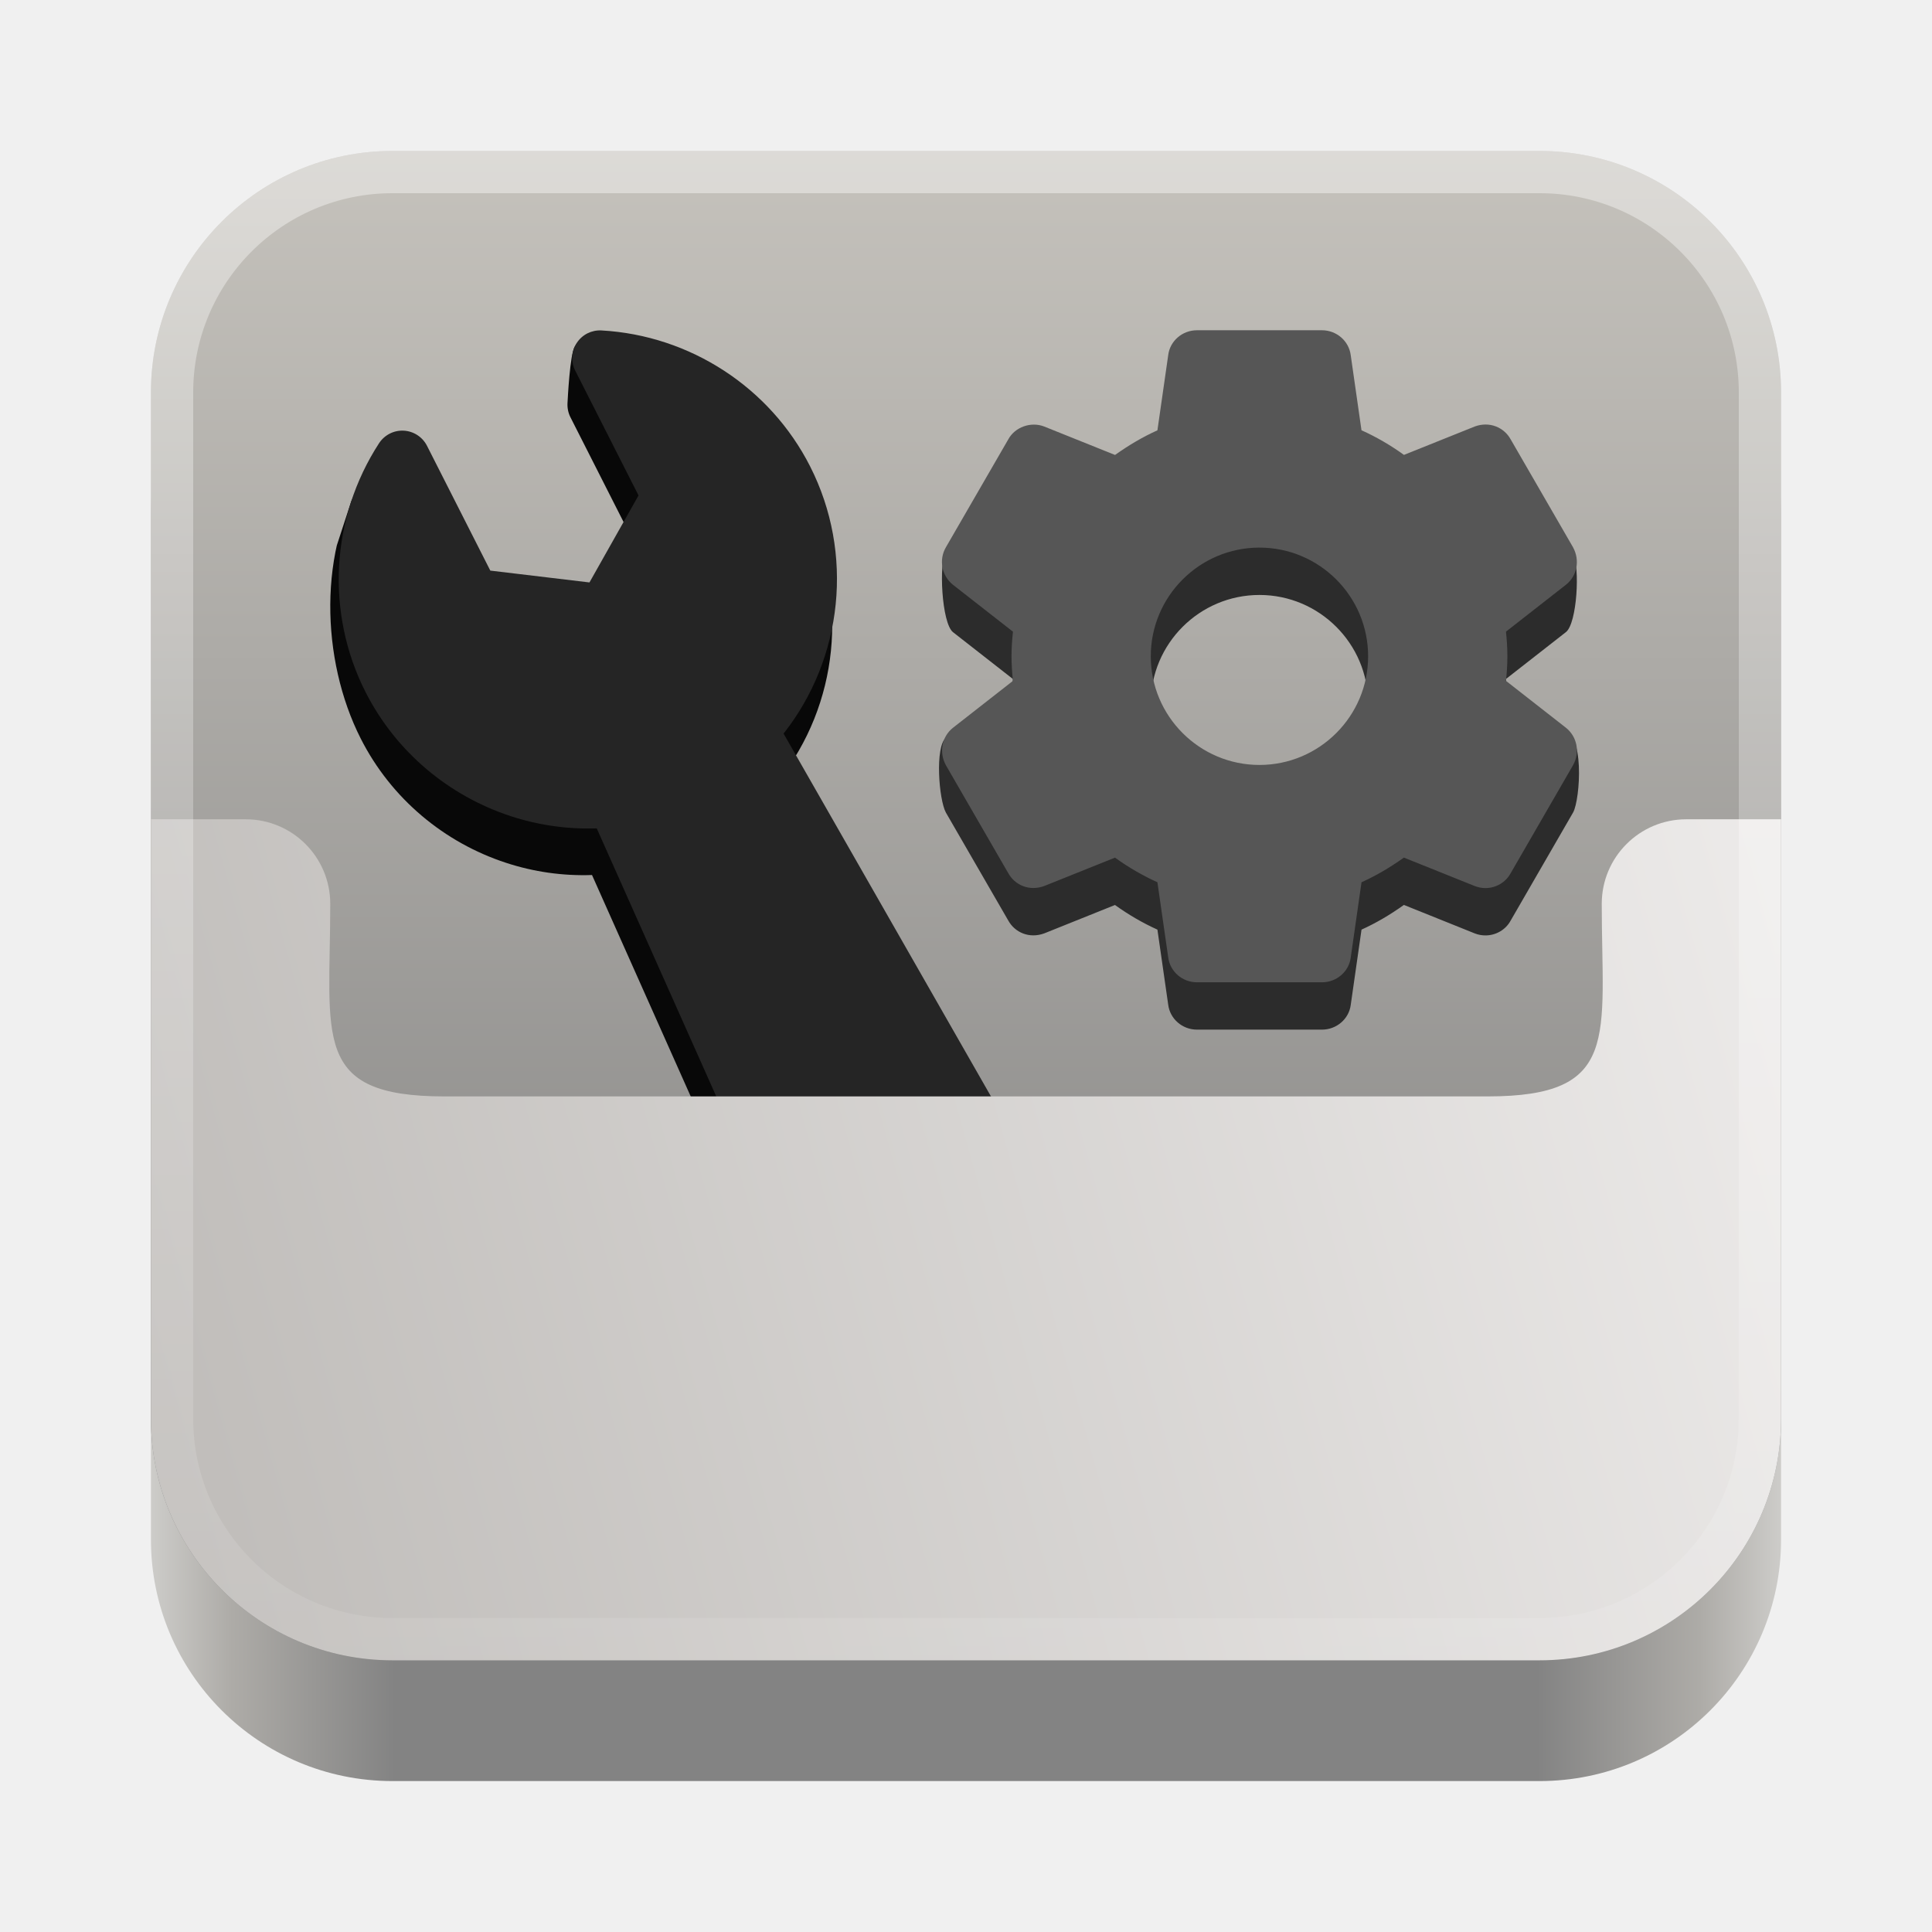
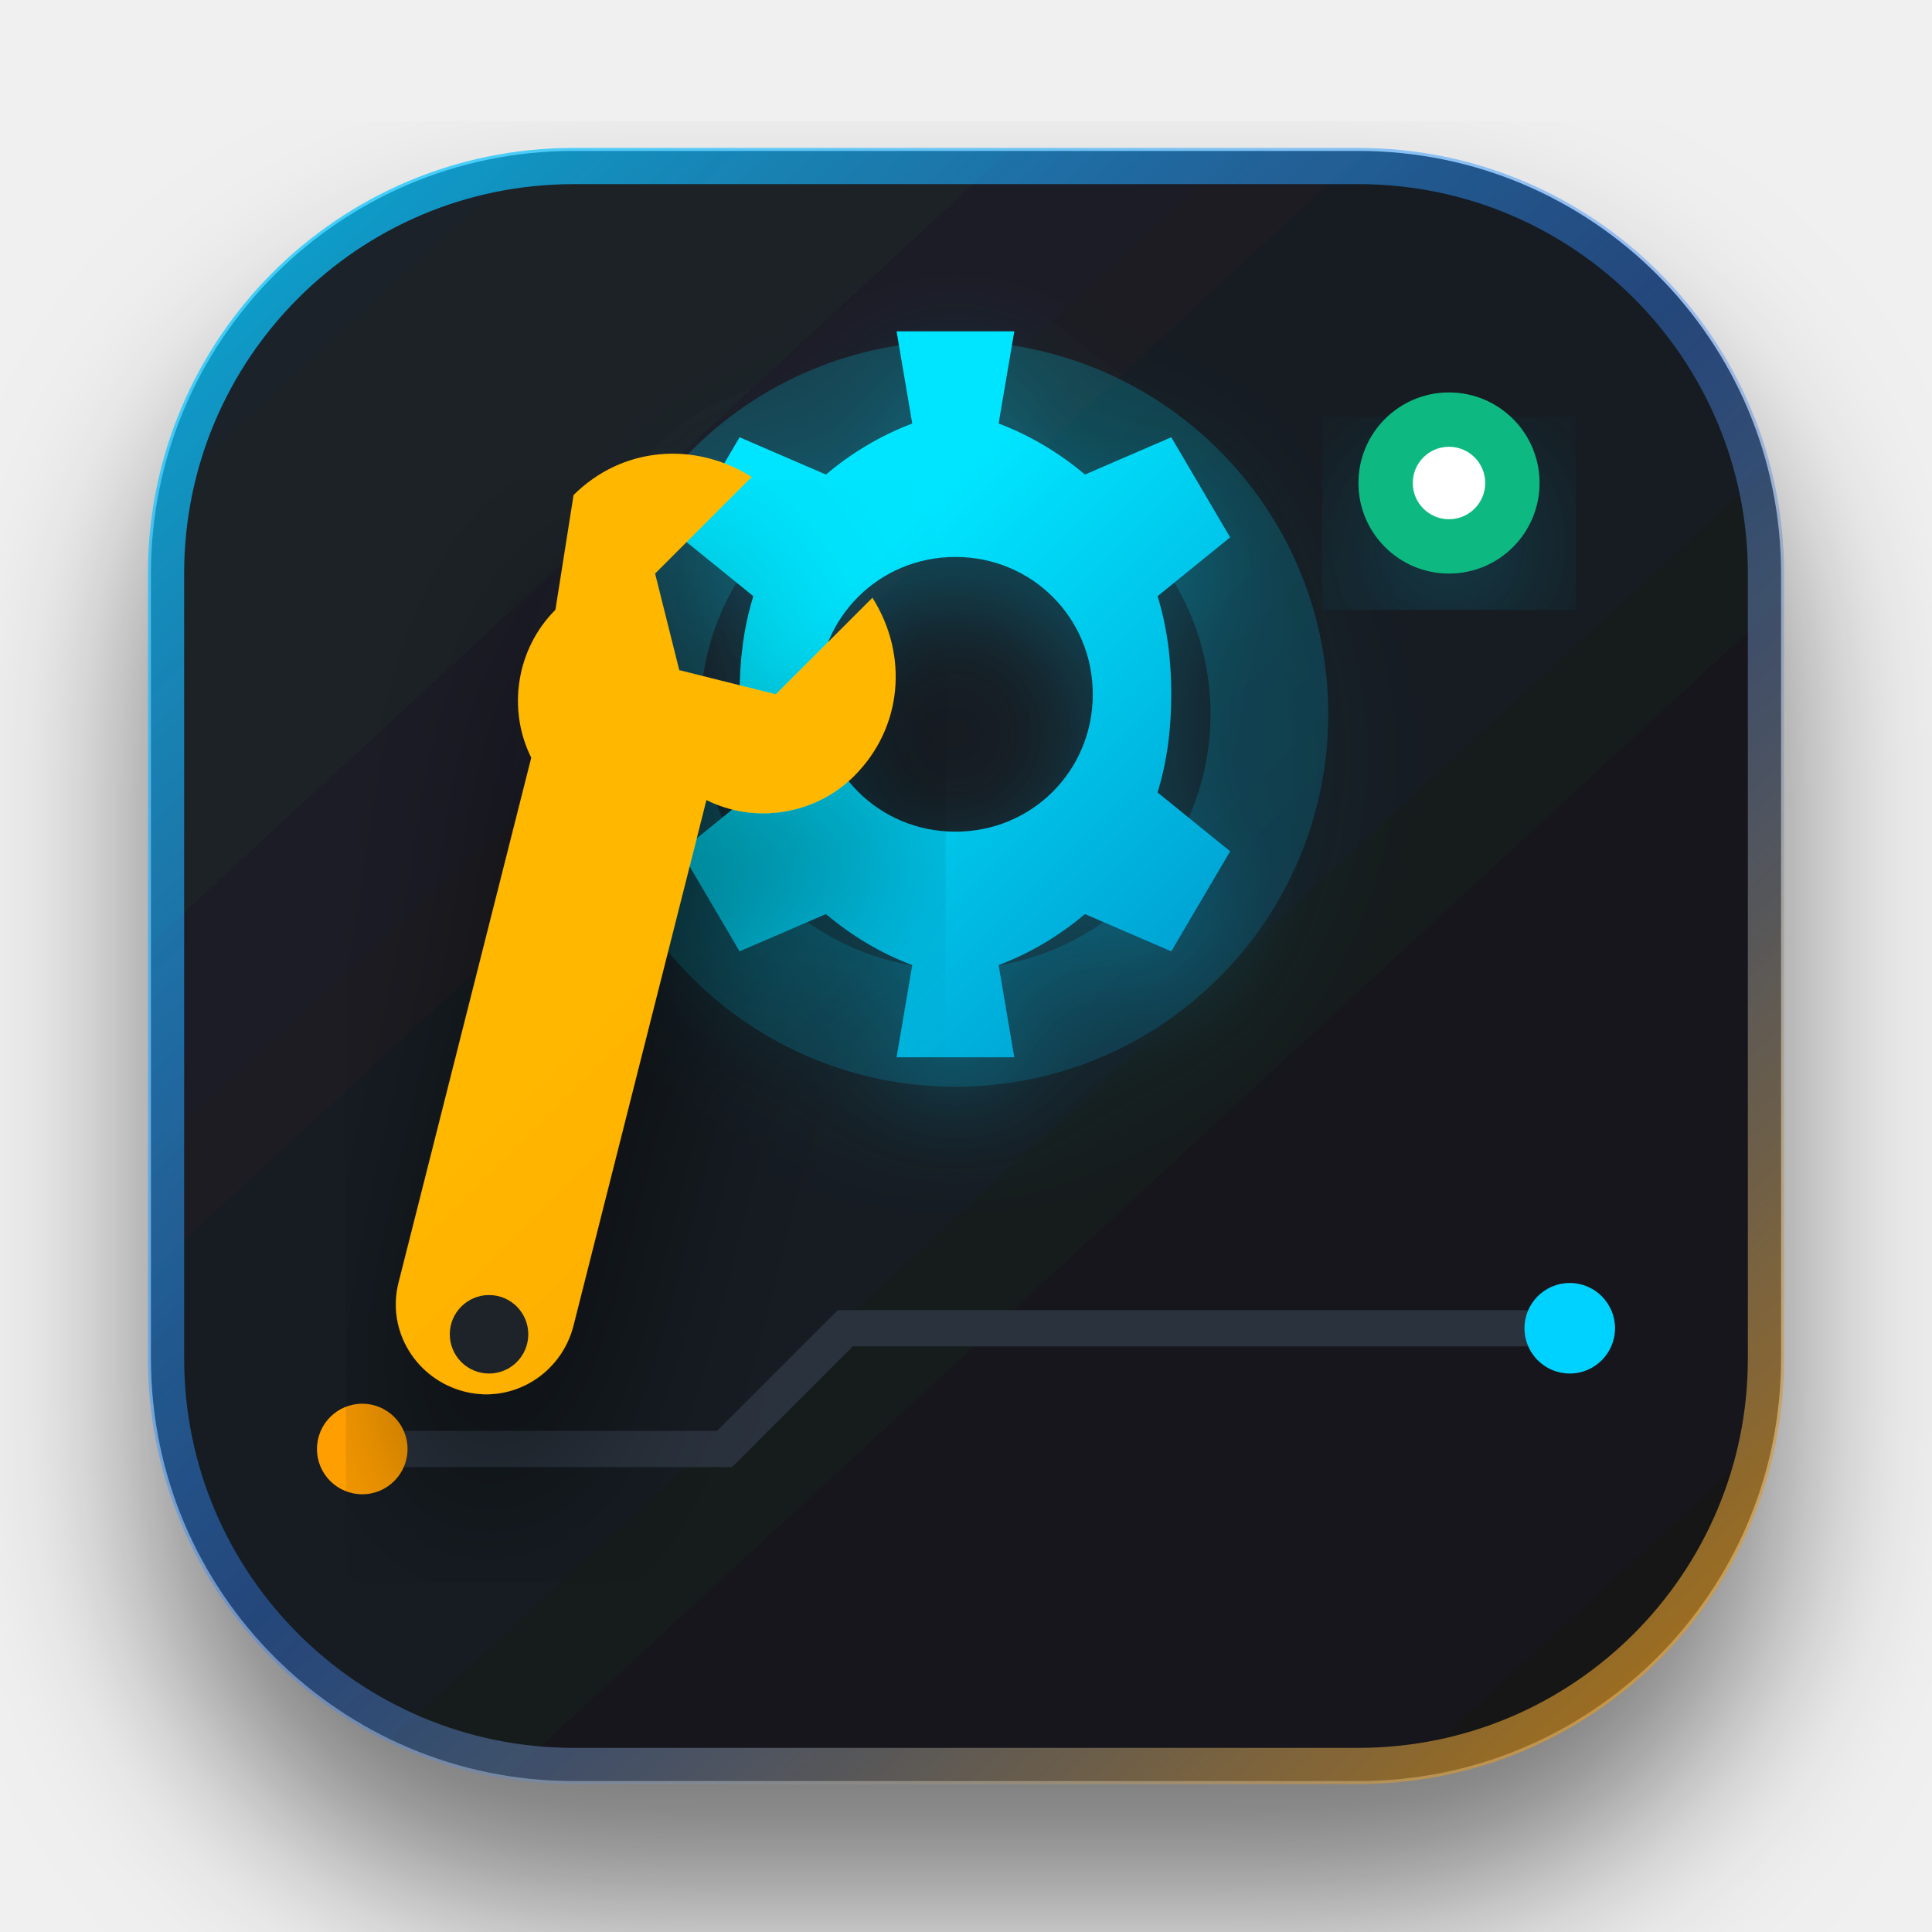
<svg xmlns="http://www.w3.org/2000/svg" width="64" height="64" viewBox="0 0 64 64" fill="none">
-   <rect x="5" y="9" width="54" height="50" rx="8" fill="url(#paint0_linear_2689_60607)" />
-   <rect x="5" y="5" width="54" height="50" rx="8" fill="url(#paint1_linear_2689_60607)" />
-   <path d="M51.71 24.17L49.887 24.123C49.913 23.884 49.934 23.604 49.934 23.308C49.934 23.012 49.913 22.732 49.887 22.492L51.874 20.939C52.244 20.647 52.344 18.78 52.109 18.349L50.045 16.127C49.824 15.723 49.341 15.516 48.85 15.697L46.508 16.638C46.059 16.314 45.588 16.04 45.101 15.821L44.745 13.337C44.686 12.865 44.276 12.508 43.791 12.508H39.651C39.166 12.508 38.756 12.865 38.699 13.329L38.341 15.823C37.87 16.036 37.406 16.306 36.937 16.64L34.588 15.696C34.148 15.526 33.622 15.717 33.403 16.118L31.336 18.23C31.092 18.642 31.193 20.643 31.57 20.942L33.555 22.494C33.523 22.797 33.508 23.061 33.508 23.309C33.508 23.556 33.524 23.82 33.555 24.124L31.336 24.44C30.967 24.732 31.099 26.487 31.334 26.918L33.398 30.49C33.619 30.892 34.098 31.101 34.593 30.919L36.935 29.979C37.384 30.302 37.854 30.575 38.341 30.795L38.698 33.279C38.756 33.752 39.166 34.108 39.652 34.108H43.792C44.277 34.108 44.687 33.752 44.745 33.288L45.102 30.795C45.574 30.581 46.036 30.312 46.506 29.977L48.855 30.921C48.967 30.965 49.087 30.987 49.208 30.987C49.557 30.987 49.878 30.797 50.04 30.5L52.114 26.909C52.344 26.487 52.52 24.17 51.71 24.17ZM41.721 26.909C39.735 26.909 38.121 25.294 38.121 23.308C38.121 21.323 39.735 19.709 41.721 19.709C43.706 19.709 45.321 21.323 45.321 23.308C45.321 25.294 43.706 26.909 41.721 26.909Z" fill="#2C2C2C" />
-   <path d="M51.873 24.107L49.887 22.554C49.913 22.315 49.934 22.035 49.934 21.739C49.934 21.443 49.913 21.163 49.887 20.924L51.875 19.37C52.244 19.079 52.344 18.561 52.109 18.13L50.045 14.558C49.824 14.155 49.341 13.948 48.851 14.129L46.508 15.069C46.059 14.745 45.588 14.472 45.101 14.253L44.745 11.768C44.686 11.296 44.276 10.94 43.791 10.94H39.651C39.166 10.94 38.756 11.296 38.699 11.761L38.341 14.255C37.87 14.467 37.406 14.737 36.937 15.071L34.588 14.128C34.148 13.958 33.622 14.148 33.403 14.55L31.336 18.126C31.092 18.539 31.193 19.074 31.57 19.373L33.555 20.925C33.524 21.229 33.508 21.492 33.508 21.74C33.508 21.988 33.524 22.251 33.555 22.555L31.568 24.109C31.199 24.401 31.099 24.919 31.334 25.349L33.398 28.921C33.619 29.323 34.098 29.532 34.593 29.35L36.935 28.41C37.384 28.733 37.854 29.006 38.341 29.226L38.698 31.71C38.756 32.184 39.166 32.54 39.652 32.54H43.792C44.277 32.54 44.687 32.184 44.745 31.719L45.102 29.226C45.574 29.013 46.036 28.744 46.506 28.409L48.855 29.352C48.968 29.396 49.087 29.419 49.208 29.419C49.557 29.419 49.878 29.228 50.04 28.931L52.114 25.34C52.344 24.919 52.244 24.401 51.873 24.107ZM41.721 25.34C39.735 25.34 38.121 23.725 38.121 21.74C38.121 19.755 39.735 18.14 41.721 18.14C43.706 18.14 45.321 19.755 45.321 21.74C45.321 23.725 43.706 25.34 41.721 25.34Z" fill="#565656" />
-   <g clip-path="url(#clip0_2689_60607)">
-     <path d="M12.13 15.688C12.217 15.553 12.339 15.443 12.483 15.37C12.627 15.297 12.787 15.263 12.948 15.272C13.109 15.28 13.265 15.331 13.67 15.959C13.805 16.047 13.914 16.169 13.987 16.313L16.084 20.448L19.369 20.84L20.994 17.958L18.897 13.823C18.824 13.679 18.791 13.519 18.799 13.358C18.808 13.197 18.879 11.727 19.041 11.48C19.129 11.345 19.158 11.312 19.302 11.239C19.445 11.166 19.606 11.133 19.767 11.142C22.705 11.305 25.354 14.382 26.68 16.997C28.138 19.872 27.77 23.344 25.799 25.847L35.079 42.08C35.684 43.139 35.825 44.365 35.475 45.533C35.125 46.702 34.333 47.649 33.245 48.2C32.192 48.735 31.003 48.826 29.884 48.46C29.849 48.448 29.812 48.436 29.776 48.423C28.627 48.015 27.721 47.177 27.224 46.063L19.611 28.986C18.645 29.02 17.681 28.883 16.764 28.582C14.719 27.914 12.96 26.459 11.95 24.467C10.623 21.852 10.526 18.155 12.13 15.688ZM30.885 44.981C31.367 45.138 31.885 44.875 32.042 44.394C32.2 43.912 31.937 43.394 31.455 43.236C30.974 43.079 30.456 43.342 30.298 43.823C30.141 44.305 30.403 44.823 30.885 44.981Z" fill="#080808" />
-     <path d="M12.557 14.682C12.645 14.547 12.767 14.438 12.91 14.365C13.054 14.291 13.214 14.258 13.375 14.266C13.536 14.275 13.692 14.326 13.827 14.414C13.962 14.502 14.072 14.624 14.145 14.768L16.242 18.902L19.527 19.294L21.152 16.412L19.055 12.277C18.982 12.134 18.948 11.973 18.957 11.812C18.966 11.651 19.017 11.495 19.105 11.361C19.193 11.226 19.315 11.116 19.459 11.043C19.603 10.971 19.763 10.937 19.924 10.946C22.862 11.11 25.511 12.836 26.837 15.451C28.296 18.326 27.928 21.799 25.957 24.301L35.236 40.534C35.842 41.593 35.982 42.819 35.632 43.988C35.282 45.156 34.49 46.103 33.403 46.655C32.349 47.189 31.16 47.28 30.042 46.914C30.006 46.903 29.97 46.89 29.934 46.877C28.785 46.47 27.878 45.632 27.382 44.518L19.768 27.441C18.803 27.474 17.839 27.337 16.921 27.037C14.877 26.368 13.117 24.914 12.107 22.921C10.781 20.307 10.953 17.149 12.557 14.682ZM31.043 43.435C31.524 43.593 32.042 43.33 32.2 42.848C32.357 42.366 32.094 41.848 31.613 41.691C31.131 41.533 30.613 41.796 30.456 42.278C30.298 42.759 30.561 43.278 31.043 43.435Z" fill="#252525" />
+   <defs>
+     <linearGradient id="bg_gradient" x1="8" y1="6" x2="56" y2="58" gradientUnits="userSpaceOnUse">
+       <stop offset="0%" stop-color="#1E232A" />
+       <stop offset="100%" stop-color="#111418" />
+     </linearGradient>
+     <linearGradient id="border_gradient" x1="6" y1="4" x2="58" y2="60" gradientUnits="userSpaceOnUse">
+       <stop offset="0%" stop-color="#00D2FF" stop-opacity="0.8" />
+       <stop offset="50%" stop-color="#3A86FF" stop-opacity="0.4" />
+       <stop offset="100%" stop-color="#FF9E00" stop-opacity="0.7" />
+     </linearGradient>
+     <linearGradient id="gear_gradient" x1="18" y1="12" x2="48" y2="42" gradientUnits="userSpaceOnUse">
+       <stop offset="0%" stop-color="#00E5FF" />
+       <stop offset="100%" stop-color="#0077B6" />
+     </linearGradient>
+     <linearGradient id="wrench_gradient" x1="14" y1="14" x2="50" y2="50" gradientUnits="userSpaceOnUse">
+       <stop offset="0%" stop-color="#FFB703" />
+       <stop offset="100%" stop-color="#FB8500" />
+     </linearGradient>
+     <filter id="glow" x="-20%" y="-20%" width="140%" height="140%">
+       <feDropShadow dx="0" dy="2" stdDeviation="2.5" flood-color="#00D2FF" flood-opacity="0.25" />
+     </filter>
+     <filter id="shadow_deep" x="-10%" y="-10%" width="120%" height="130%">
+       <feDropShadow dx="0" dy="4" stdDeviation="3" flood-color="#000000" flood-opacity="0.5" />
+     </filter>
+   </defs>
+   <rect x="5" y="5" width="54" height="54" rx="14" fill="url(#bg_gradient)" filter="url(#shadow_deep)" />
+   <rect x="5.5" y="5.5" width="53" height="53" rx="13.5" stroke="url(#border_gradient)" stroke-width="1.2" />
+   <path d="M12 48L24 48L28 44L52 44" stroke="#2A323D" stroke-width="1.2" stroke-linecap="round" />
+   <circle cx="52" cy="44" r="1.5" fill="#00D2FF" />
+   <circle cx="12" cy="48" r="1.5" fill="#FF9E00" />
+   <g transform="translate(18, 10) scale(0.65)" filter="url(#glow)">
+     <path d="M21 2C10.5 2 2 10.5 2 21C2 31.5 10.5 40 21 40C31.5 40 40 31.5 40 21C40 10.5 31.5 2 21 2ZM21 8C28.2 8 34 13.8 34 21C34 28.2 28.2 34 21 34C13.8 34 8 28.2 8 21C8 13.8 13.8 8 21 8Z" fill="url(#gear_gradient)" opacity="0.2" />
+     <path d="M24 1.5H18L18.8 6.2C17.2 6.8 15.7 7.7 14.4 8.8L10 6.9L7 12L10.7 15C10.2 16.6 10 18.3 10 20C10 21.7 10.2 23.4 10.7 25L7 28L10 33.1L14.4 31.2C15.7 32.3 17.2 33.2 18.8 33.8L18 38.5H24L23.2 33.8C24.8 33.2 26.3 32.3 27.6 31.2L32 33.1L35 28L31.3 25C31.8 23.4 32 21.7 32 20C32 18.3 31.8 16.6 31.3 15L35 12L32 6.9L27.6 8.8C26.3 7.7 24.8 6.8 23.2 6.2L24 1.5ZM21 13C24.9 13 28 16.1 28 20C28 23.9 24.9 27 21 27C17.1 27 14 23.9 14 20C14 16.1 17.1 13 21 13Z" fill="url(#gear_gradient)" />
  </g>
-   <path d="M53.06 29.94C53.06 28.394 54.314 27.14 55.86 27.14H59V47C59 51.418 55.418 55 51 55H13C8.582 55 5 51.418 5 47V27.14L8.14 27.14C9.686 27.14 10.94 28.394 10.94 29.94C10.94 34.358 10.302 36.32 14.72 36.32H49.28C53.698 36.32 53.06 34.358 53.06 29.94Z" fill="url(#paint2_linear_2689_60607)" />
-   <rect x="5.7" y="5.7" width="52.6" height="48.6" rx="7.3" stroke="url(#paint3_linear_2689_60607)" stroke-width="1.4" style="mix-blend-mode:soft-light" />
-   <defs>
-     <linearGradient id="paint0_linear_2689_60607" x1="5" y1="59" x2="59" y2="59" gradientUnits="userSpaceOnUse">
-       <stop stop-color="#CDCCC9" />
-       <stop offset="0.05" stop-color="#ADABA7" />
-       <stop offset="0.15" stop-color="#838383" />
-       <stop offset="0.85" stop-color="#838383" />
-       <stop offset="0.95" stop-color="#ADABA7" />
-       <stop offset="1" stop-color="#CDCCC9" />
-     </linearGradient>
-     <linearGradient id="paint1_linear_2689_60607" x1="32" y1="5" x2="32" y2="55" gradientUnits="userSpaceOnUse">
-       <stop stop-color="#C5C2BC" />
-       <stop offset="1" stop-color="#7C7C7C" />
-     </linearGradient>
-     <linearGradient id="paint2_linear_2689_60607" x1="63.32" y1="31.46" x2="3.11" y2="48.2" gradientUnits="userSpaceOnUse">
-       <stop stop-color="#EFEDEC" />
-       <stop offset="1" stop-color="#BEBBB8" />
-     </linearGradient>
-     <linearGradient id="paint3_linear_2689_60607" x1="32" y1="1" x2="32" y2="61" gradientUnits="userSpaceOnUse">
-       <stop stop-color="white" stop-opacity="0.9" />
-       <stop offset="1" stop-color="white" stop-opacity="0.1" />
-     </linearGradient>
-     <clipPath id="clip0_2689_60607">
-       <rect width="31.32" height="31.32" fill="white" transform="matrix(-0.950472 -0.310812 -0.310812 0.950472 43.9634 18.5146)" />
-     </clipPath>
-   </defs>
+   <g transform="translate(11, 14)">
+     <path d="M7.4 6.2C6.1 7.5 5.8 9.5 6.6 11.1L2.2 28.5C1.8 30.1 2.8 31.7 4.4 32.1C6.0 32.5 7.6 31.5 8.0 29.9L12.4 12.5C14.0 13.3 16.0 13.0 17.3 11.7C18.9 10.1 19.1 7.7 17.9 5.8L14.7 9.0L11.5 8.2L10.7 5.0L13.9 1.8C12.0 0.6 9.6 0.8 8.0 2.4L7.4 6.2Z" fill="url(#wrench_gradient)" filter="url(#shadow_deep)" />
+     <circle cx="5.2" cy="30.2" r="1.3" fill="#1E232A" />
+   </g>
+   <circle cx="48" cy="16" r="3" fill="#10B981" filter="url(#glow)" />
+   <circle cx="48" cy="16" r="1.2" fill="#FFFFFF" />
</svg>
